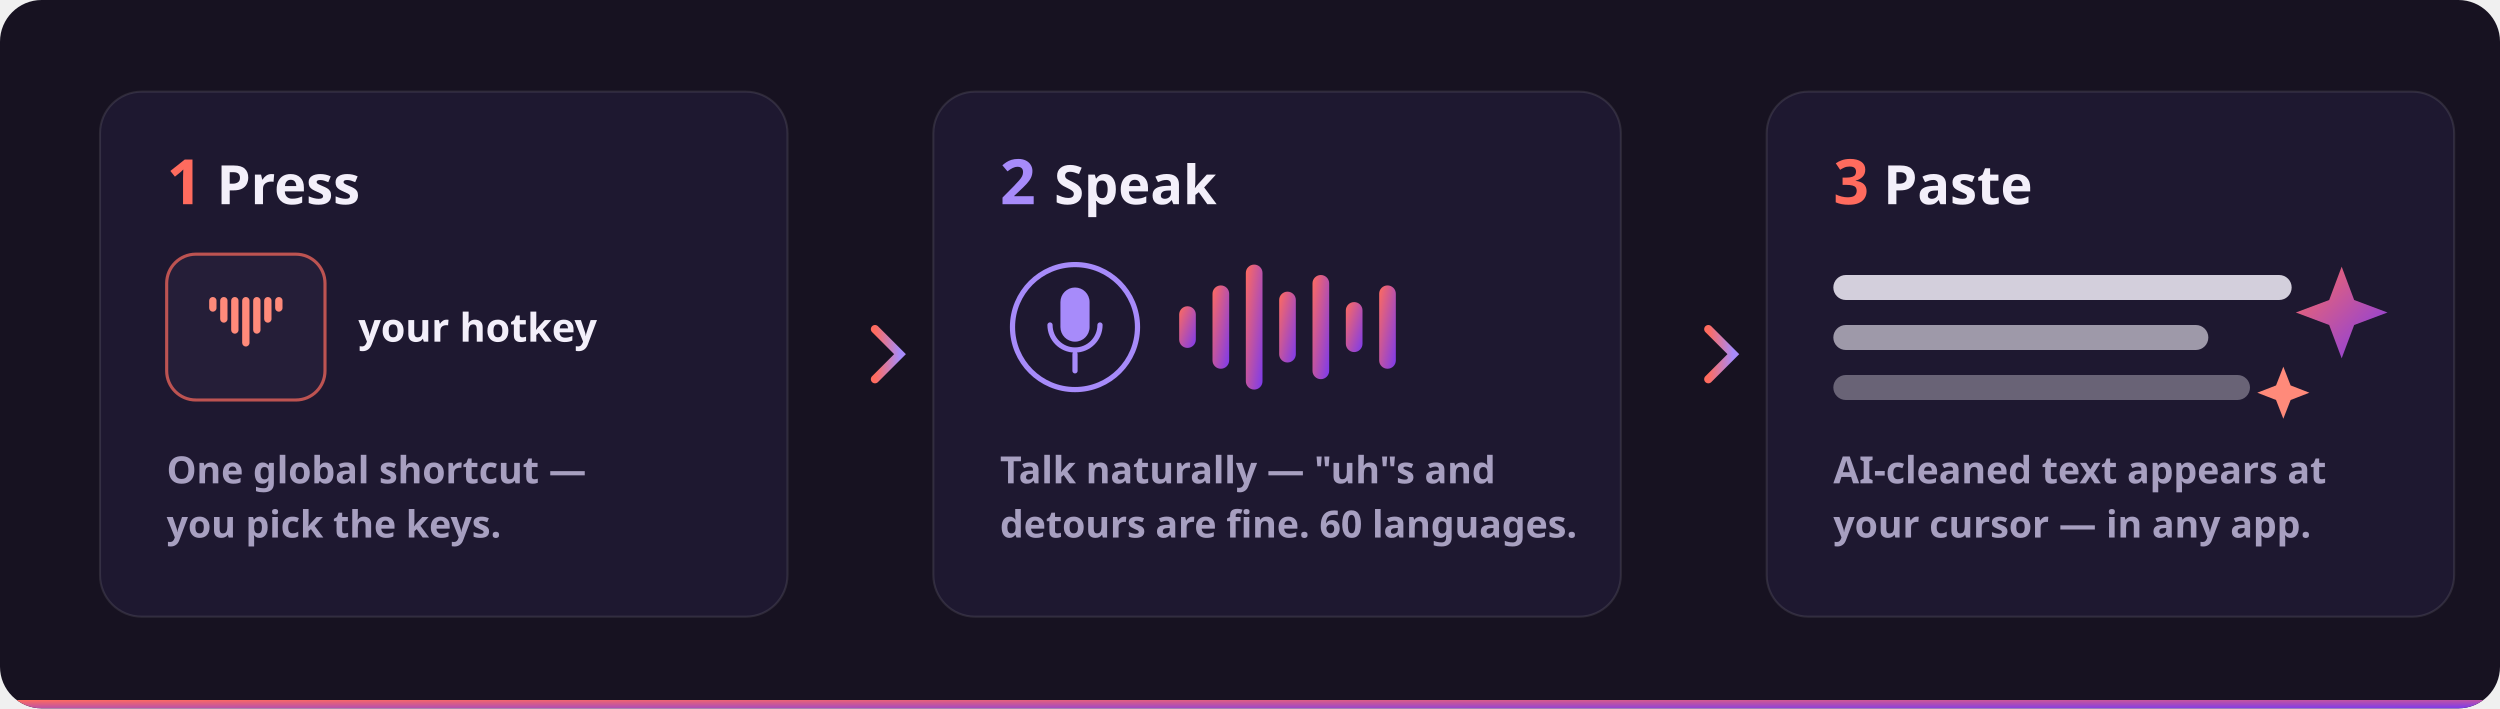
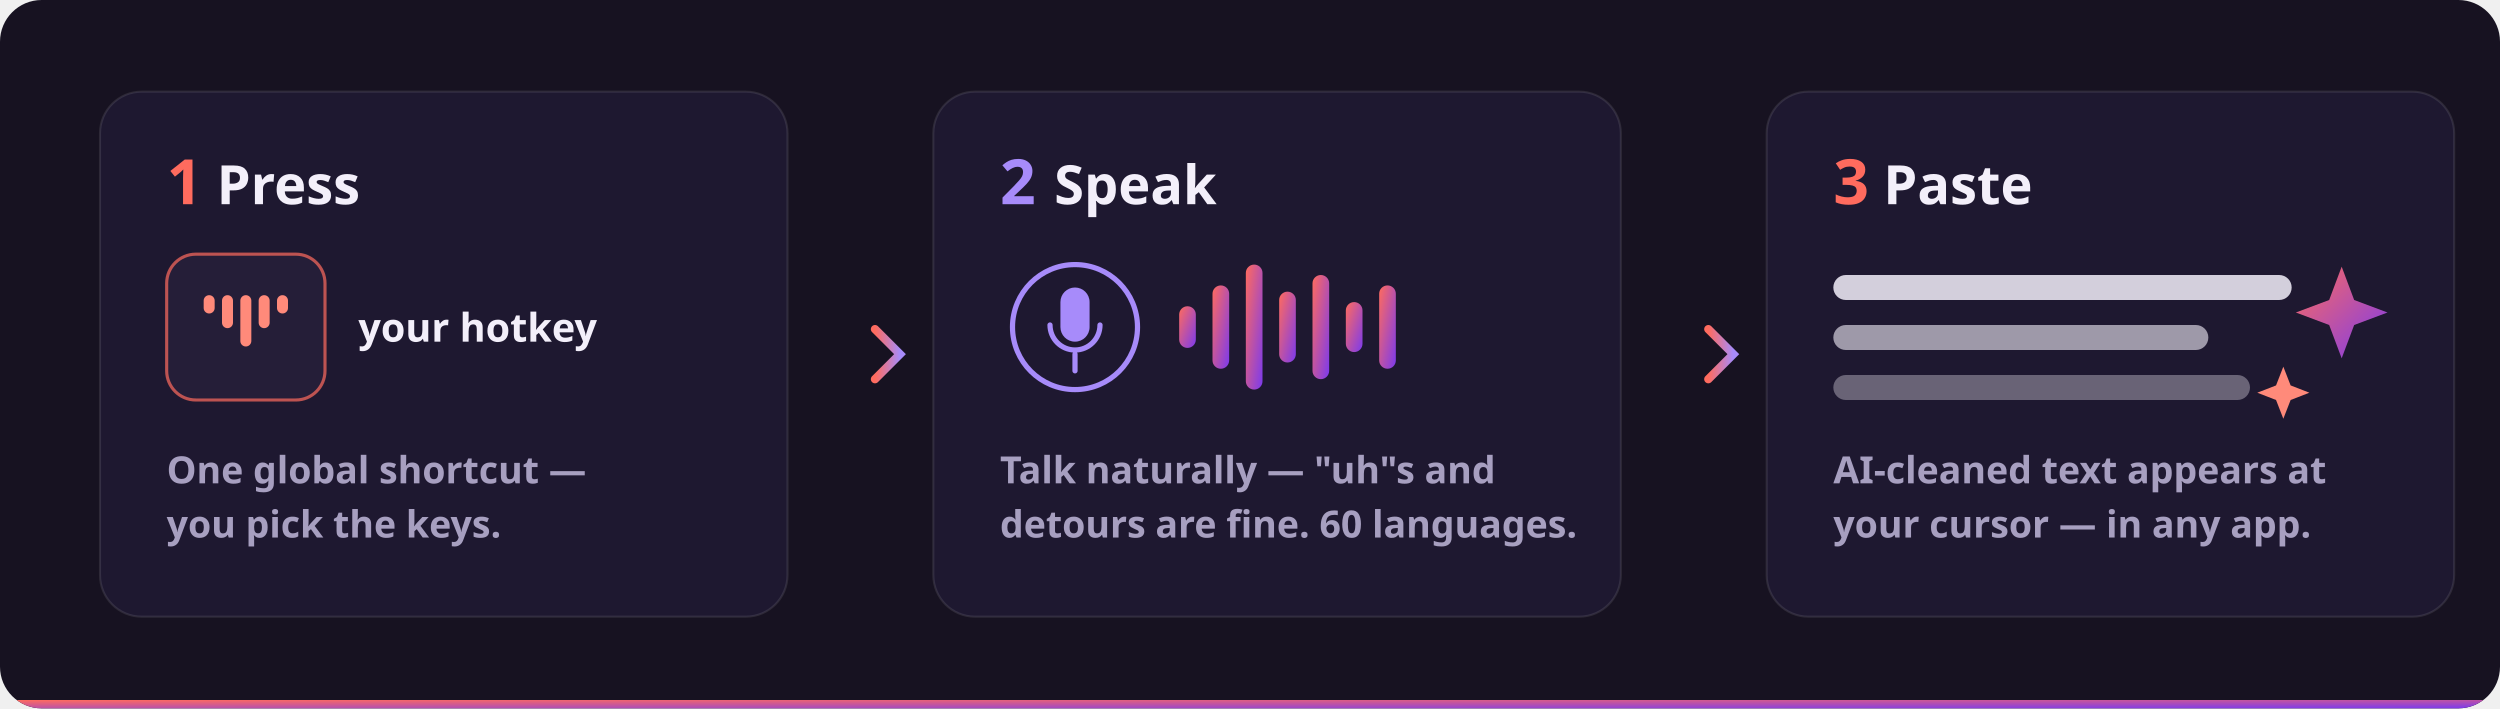
<svg xmlns="http://www.w3.org/2000/svg" width="1200" height="340" viewBox="0 0 1200 340" role="img" aria-label="Press your hotkey, speak, clean text is pasted">
  <defs>
    <linearGradient id="brand" x1="0" y1="0" x2="1" y2="1">
      <stop offset="0" stop-color="#FF6B5E" />
      <stop offset="1" stop-color="#7C3AED" />
    </linearGradient>
    <linearGradient id="arrow" x1="0" y1="0" x2="1" y2="0">
      <stop offset="0" stop-color="#FF6B5E" />
      <stop offset="1" stop-color="#A78BFA" />
    </linearGradient>
    <clipPath id="round">
      <rect width="1200" height="340" rx="20" />
    </clipPath>
  </defs>
  <g clip-path="url(#round)">
    <rect width="1200" height="340" fill="#171221" />
    <g font-family="ui-rounded, 'Arial Rounded MT Bold', 'Segoe UI', Verdana, sans-serif">
      <rect x="48" y="44" width="330" height="252" rx="20" fill="#1E1830" stroke="#FFFFFF" stroke-opacity="0.1" />
      <text x="80" y="98" font-size="30" font-weight="800" fill="#FF6B5E">1</text>
      <text x="104" y="98" font-size="26" font-weight="800" fill="#F3EFFA">Press</text>
      <g>
        <rect x="80" y="122" width="76" height="70" rx="14" fill="#251E38" stroke="#FF6B5E" stroke-opacity="0.7" stroke-width="1.5" />
        <g fill="#FF8A7A" transform="translate(96,132) scale(0.44)">
-           <rect x="10" y="24" width="8" height="16" rx="4" />
-           <rect x="22" y="24" width="8" height="28" rx="4" />
-           <rect x="34" y="24" width="8" height="40" rx="4" />
-           <rect x="46" y="24" width="8" height="54" rx="4" />
-           <rect x="58" y="24" width="8" height="40" rx="4" />
-           <rect x="70" y="24" width="8" height="28" rx="4" />
-           <rect x="82" y="24" width="8" height="16" rx="4" />
+           <rect x="4" y="22" width="12" height="20" rx="6" />
+           <rect x="24" y="22" width="12" height="36" rx="6" />
+           <rect x="44" y="22" width="12" height="56" rx="6" />
+           <rect x="64" y="22" width="12" height="36" rx="6" />
+           <rect x="84" y="22" width="12" height="20" rx="6" />
        </g>
        <text x="172" y="164" font-size="19" font-weight="700" fill="#F3EFFA">your hotkey</text>
      </g>
      <text x="80" y="232" font-size="18" font-weight="600" fill="#A79FC0">One global shortcut —</text>
      <text x="80" y="258" font-size="18" font-weight="600" fill="#A79FC0">you pick the keys.</text>
      <g stroke="url(#arrow)" stroke-width="4" stroke-linecap="round" fill="none">
        <path d="M394 170h34" />
        <path d="M420 158l12 12-12 12" />
      </g>
      <rect x="448" y="44" width="330" height="252" rx="20" fill="#1E1830" stroke="#FFFFFF" stroke-opacity="0.1" />
      <text x="480" y="98" font-size="30" font-weight="800" fill="#A78BFA">2</text>
      <text x="506" y="98" font-size="26" font-weight="800" fill="#F3EFFA">Speak</text>
      <g>
        <circle cx="516" cy="157" r="30" fill="none" stroke="#A78BFA" stroke-width="2.5" />
        <rect x="509" y="138" width="14" height="26" rx="7" fill="#A78BFA" />
        <path d="M504 156a12 12 0 0 0 24 0M516 170v8" stroke="#A78BFA" stroke-width="2.5" fill="none" stroke-linecap="round" />
        <g fill="url(#brand)">
          <rect x="566" y="147" width="8" height="20" rx="4" />
          <rect x="582" y="137" width="8" height="40" rx="4" />
          <rect x="598" y="127" width="8" height="60" rx="4" />
          <rect x="614" y="140" width="8" height="34" rx="4" />
          <rect x="630" y="132" width="8" height="50" rx="4" />
          <rect x="646" y="145" width="8" height="24" rx="4" />
          <rect x="662" y="137" width="8" height="40" rx="4" />
        </g>
      </g>
      <text x="480" y="232" font-size="18" font-weight="600" fill="#A79FC0">Talk naturally — "uh"s and</text>
      <text x="480" y="258" font-size="18" font-weight="600" fill="#A79FC0">detours are fine. 60 languages.</text>
      <g stroke="url(#arrow)" stroke-width="4" stroke-linecap="round" fill="none">
        <path d="M794 170h34" />
        <path d="M820 158l12 12-12 12" />
      </g>
      <rect x="848" y="44" width="330" height="252" rx="20" fill="#1E1830" stroke="#FFFFFF" stroke-opacity="0.1" />
      <text x="880" y="98" font-size="30" font-weight="800" fill="#FF6B5E">3</text>
      <text x="904" y="98" font-size="26" font-weight="800" fill="#F3EFFA">Paste</text>
      <g>
        <rect x="880" y="132" width="220" height="12" rx="6" fill="#F3EFFA" opacity="0.85" />
        <rect x="880" y="156" width="180" height="12" rx="6" fill="#F3EFFA" opacity="0.6" />
        <rect x="880" y="180" width="200" height="12" rx="6" fill="#F3EFFA" opacity="0.35" />
        <path d="M1124 128l6 16 16 6-16 6-6 16-6-16-16-6 16-6z" fill="url(#brand)" />
        <path d="M1096 176l3.5 9 9 3.5-9 3.5-3.5 9-3.5-9-9-3.5 9-3.5z" fill="#FF8A7A" />
      </g>
      <text x="880" y="232" font-size="18" font-weight="600" fill="#A79FC0">AI-cleaned text appears at</text>
      <text x="880" y="258" font-size="18" font-weight="600" fill="#A79FC0">your cursor — in any app.</text>
    </g>
    <rect x="0" y="336" width="1200" height="4" fill="url(#brand)" />
  </g>
</svg>
